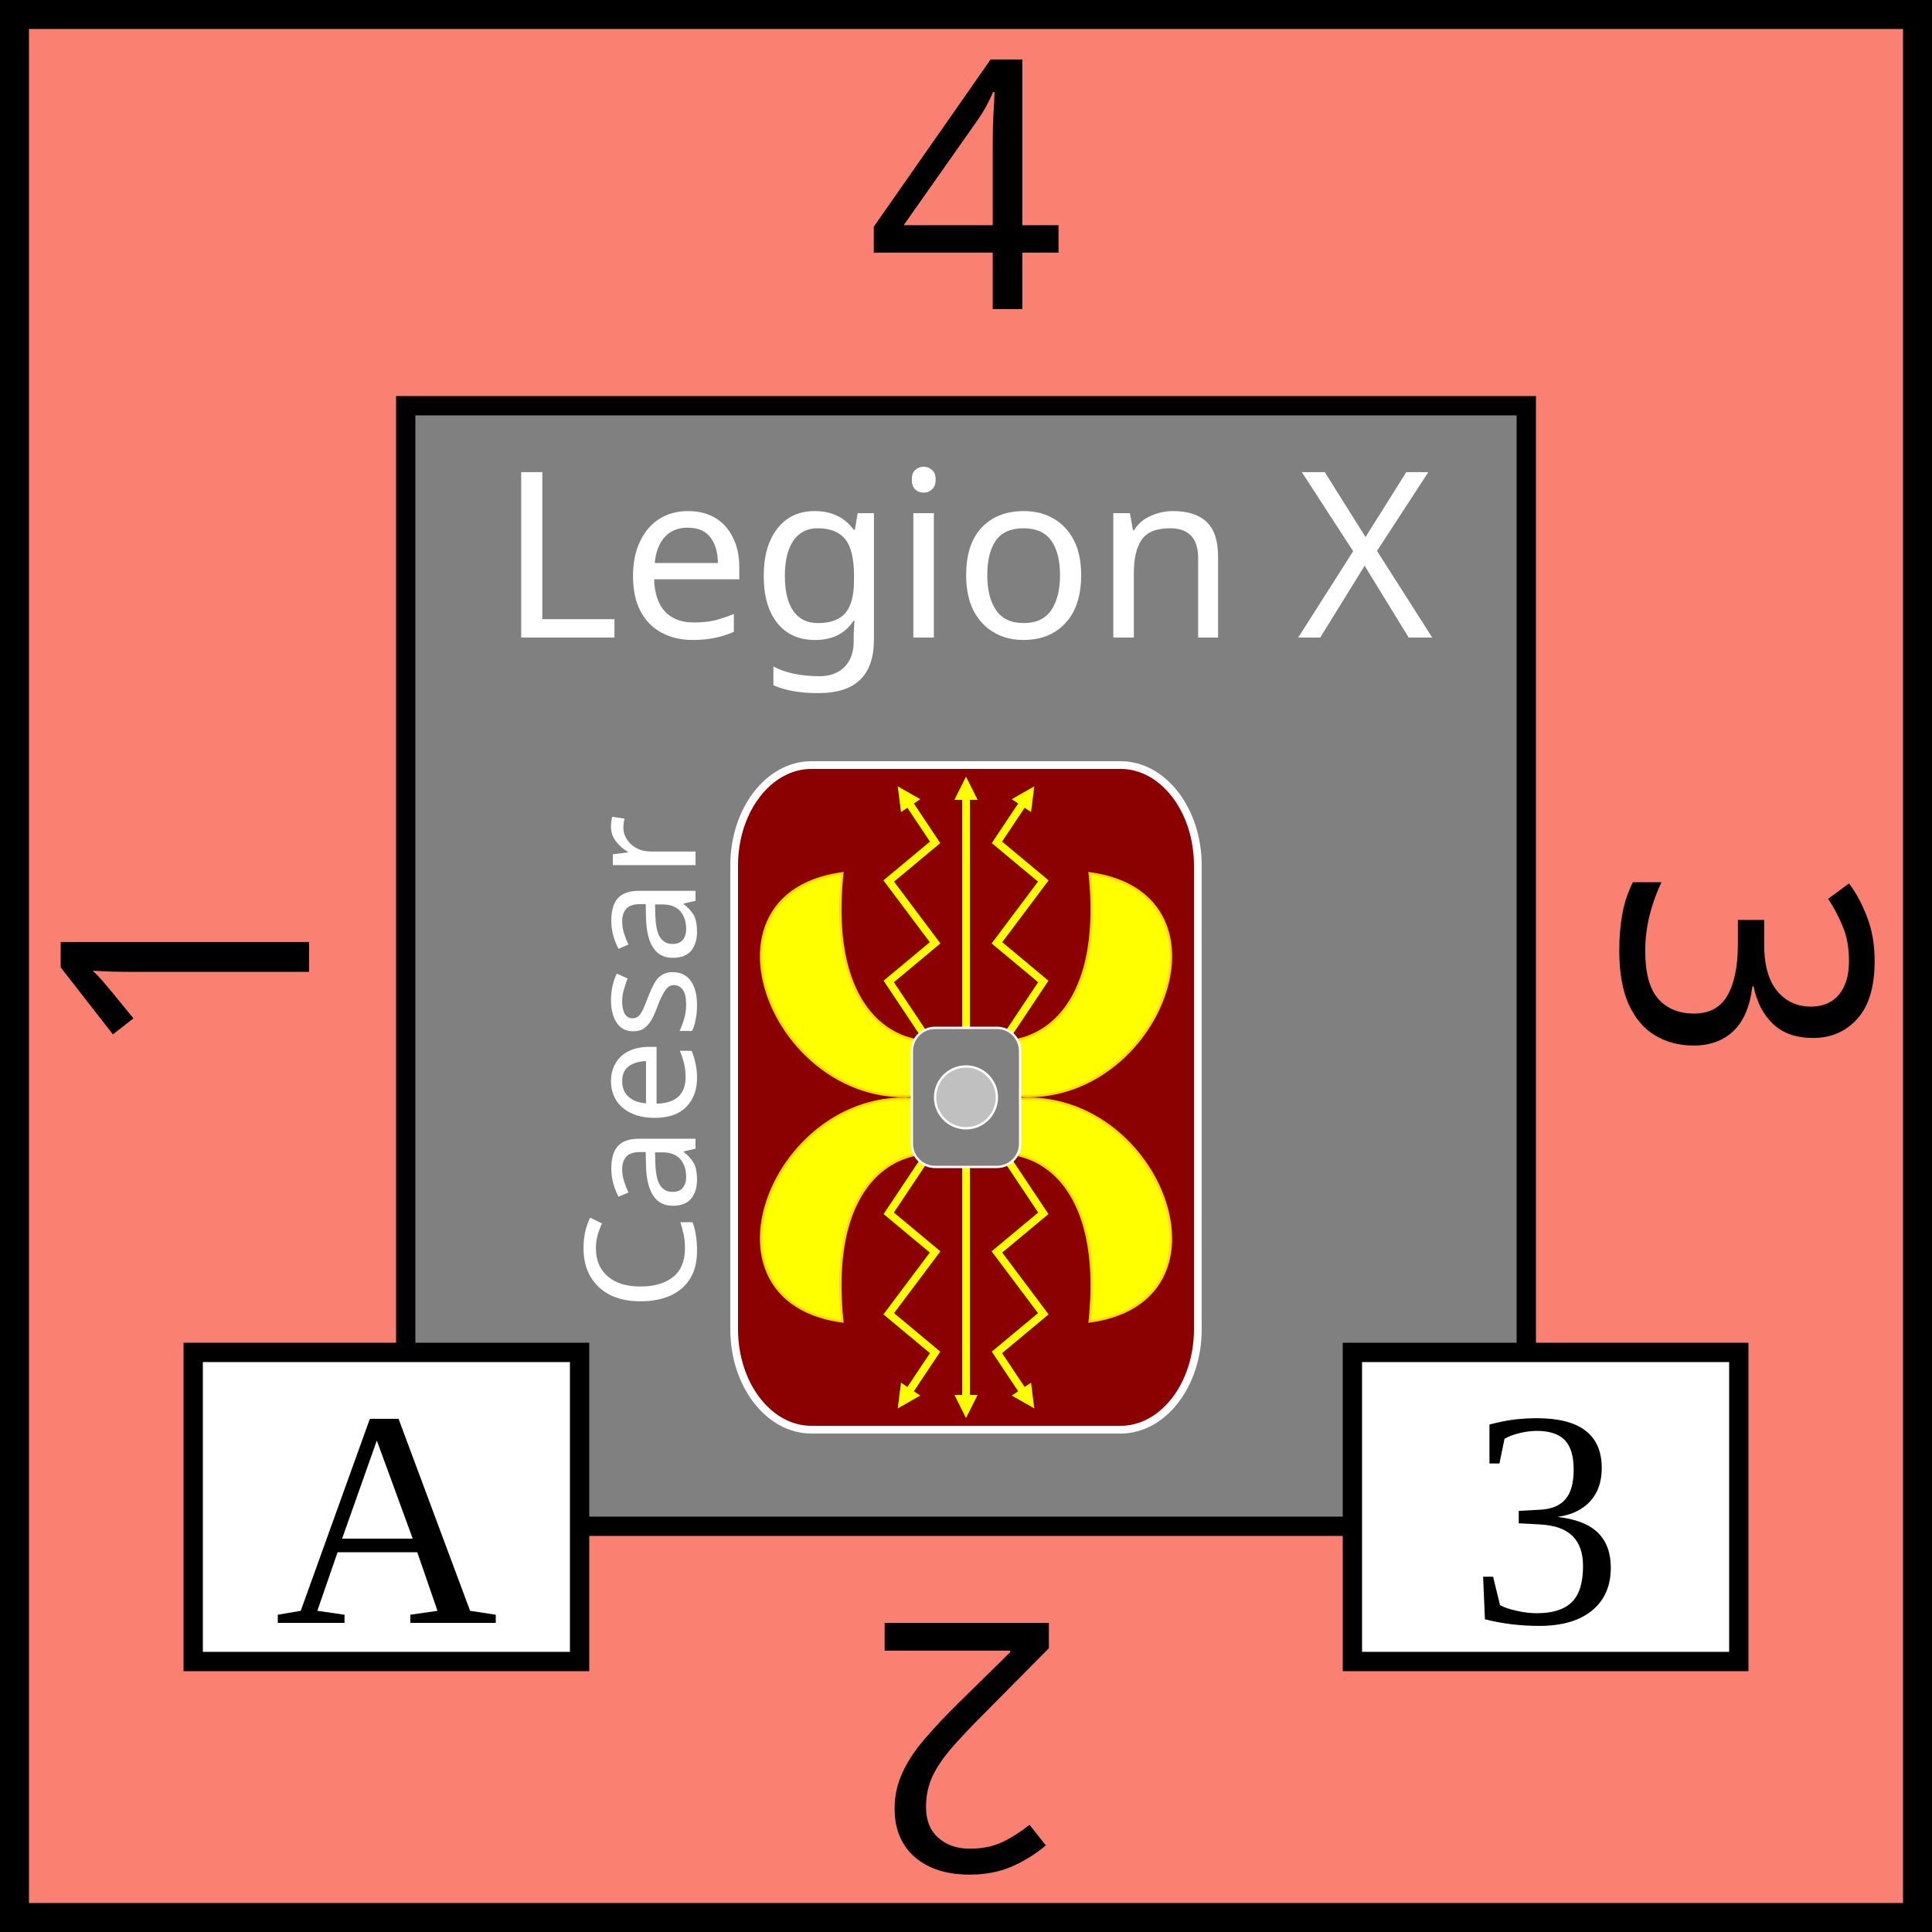
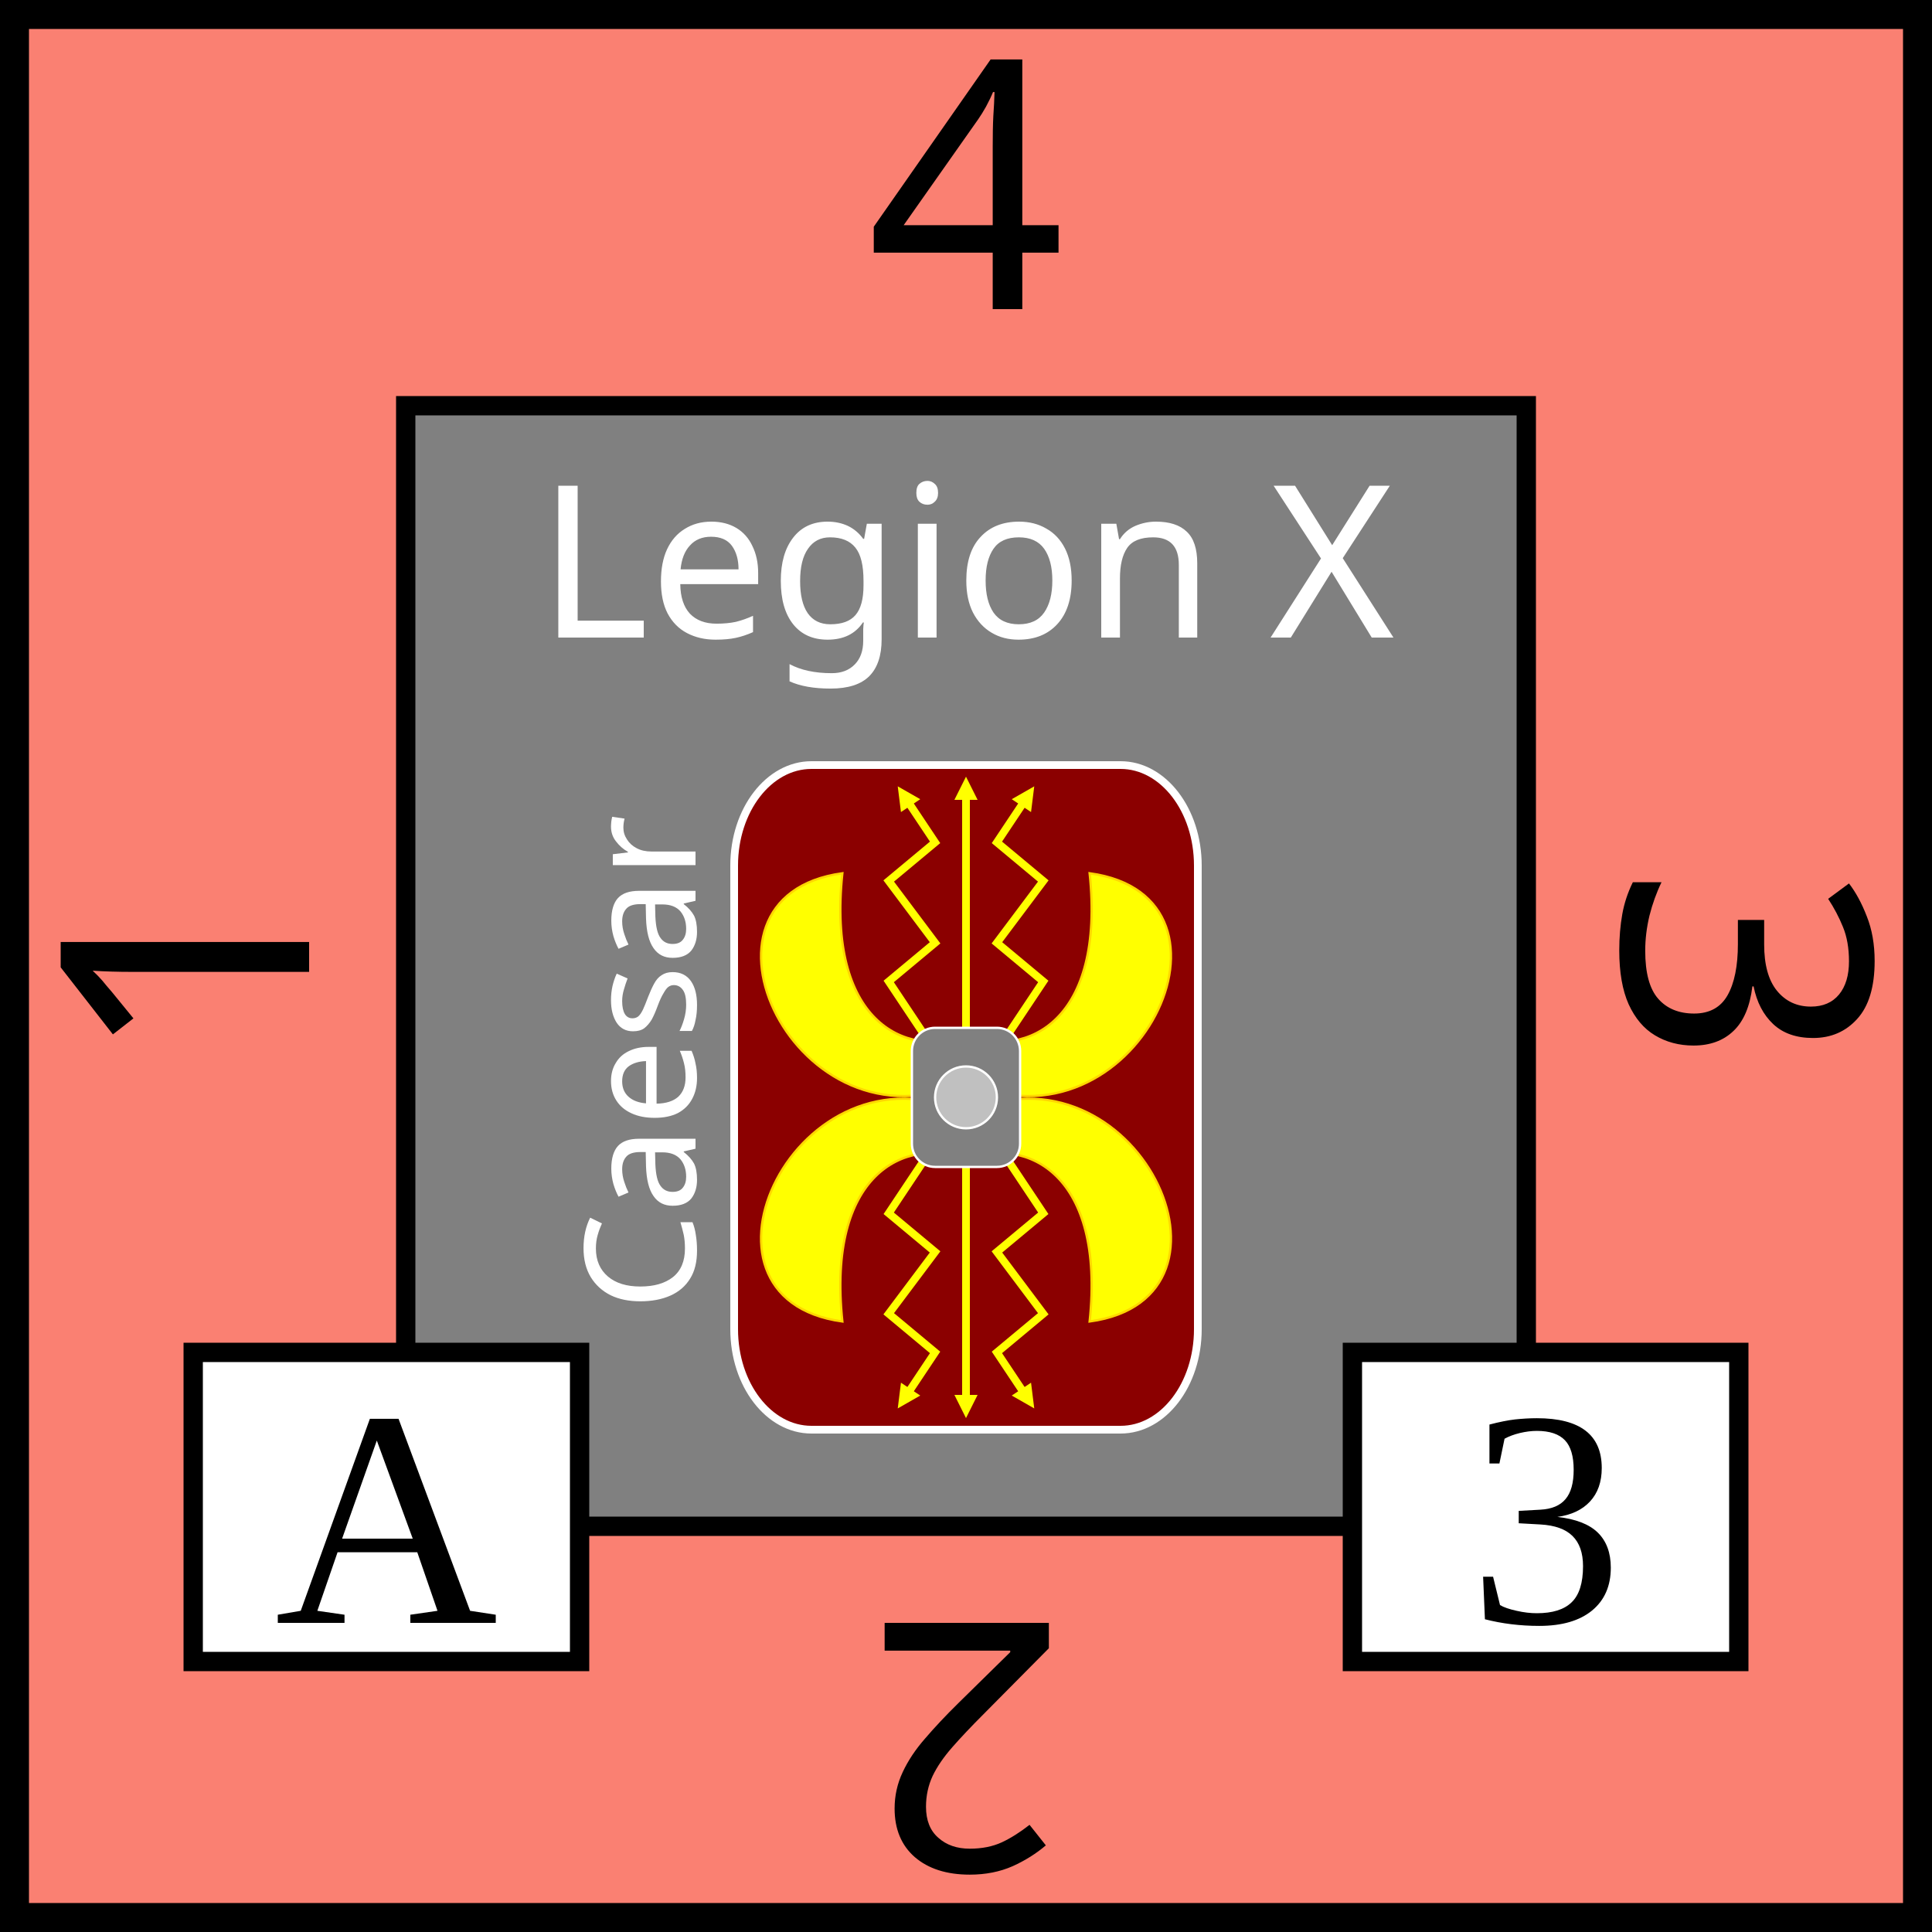
<svg xmlns="http://www.w3.org/2000/svg" viewBox="0 0 100 100" width="100" height="100">
  <defs>
    <marker id="arrow" viewBox="0 0 10 10" refX="5" refY="5" markerWidth="3" markerHeight="3" orient="auto-start-reverse" fill="yellow">
      <path d="M 0 0 L 10 5 L 0 10 z" />
    </marker>
  </defs>
  <rect id="background" fill="salmon" height="100" width="100" stroke="black" stroke-width="3" />
-   <g id="unit" text-anchor="middle" font-size="12" font-family="Papyrus">
+   <g id="unit" text-anchor="middle" font-size="11" font-family="Papyrus">
    <rect x="21" y="21" width="58" height="58" fill="grey" stroke="black" />
    <text x="50" y="33" fill="white">Legion X</text>
    <g id="shield" transform="scale(0.4) translate(75,92)">
      <rect id="shield_outline" x="20" y="7" width="60" height="86" fill="darkred" stroke="white" stroke-width="1" rx="10" ry="13" />
      <g id="wings" stroke="gold" stroke-width="0.3" fill="yellow">
        <path id="wing" d="             M 50 42             C 42,45 32,40 34,21             C 12,24 28,58 50,48           " />
        <use href="#wing" transform="translate(100,0) scale(-1,1)" />
        <use href="#wing" transform="translate(0,100) scale(1,-1)" />
        <use href="#wing" transform="translate(100,100) scale(-1,-1)" />
      </g>
      <g id="bolts">
        <line x1="50" y1="50" x2="50" y2="10" stroke="yellow" marker-end="url(#arrow)" />
        <line x1="50" y1="50" x2="50" y2="90" stroke="yellow" marker-end="url(#arrow)" />
        <polyline id="bolt" points="             50,50             40,35             46,30             40,22             46,17             42,11           " stroke="yellow" fill="none" marker-end="url(#arrow)" />
        <use href="#bolt" transform="translate(100,0) scale(-1,1)" />
        <use href="#bolt" transform="translate(100,100) scale(-1,-1)" />
        <use href="#bolt" transform="translate(0,100) scale(1,-1)" />
      </g>
      <g id="center">
        <rect x="43" y="41" width="14" height="18" fill="grey" stroke="white" stroke-width="0.3" rx="3" />
        <circle cx="50" cy="50" r="4" fill="silver" stroke="white" stroke-width="0.3" />
      </g>
    </g>
    <text x="50" y="41" font-size="8" fill="white" transform="rotate(270,50,55)">Caesar</text>
  </g>
  <g id="attributes" text-anchor="middle" font-size="16">
    <rect id="initiative" x="10" y="70" height="16" width="20" fill="white" stroke="black" />
    <text x="20" y="84">A</text>
    <rect id="firepower" x="70" y="70" height="16" width="20" fill="white" stroke="black" />
    <text x="80" y="84">3</text>
  </g>
  <g id="strength" text-anchor="middle" font-family="Papyrus" font-size="18">
    <text x="50" y="16">4</text>
    <text x="50" y="16" transform="rotate(90,50,50)">3</text>
    <text x="50" y="16" transform="rotate(180,50,50)">2</text>
    <text x="50" y="16" transform="rotate(270,50,50)">1</text>
  </g>
</svg>
